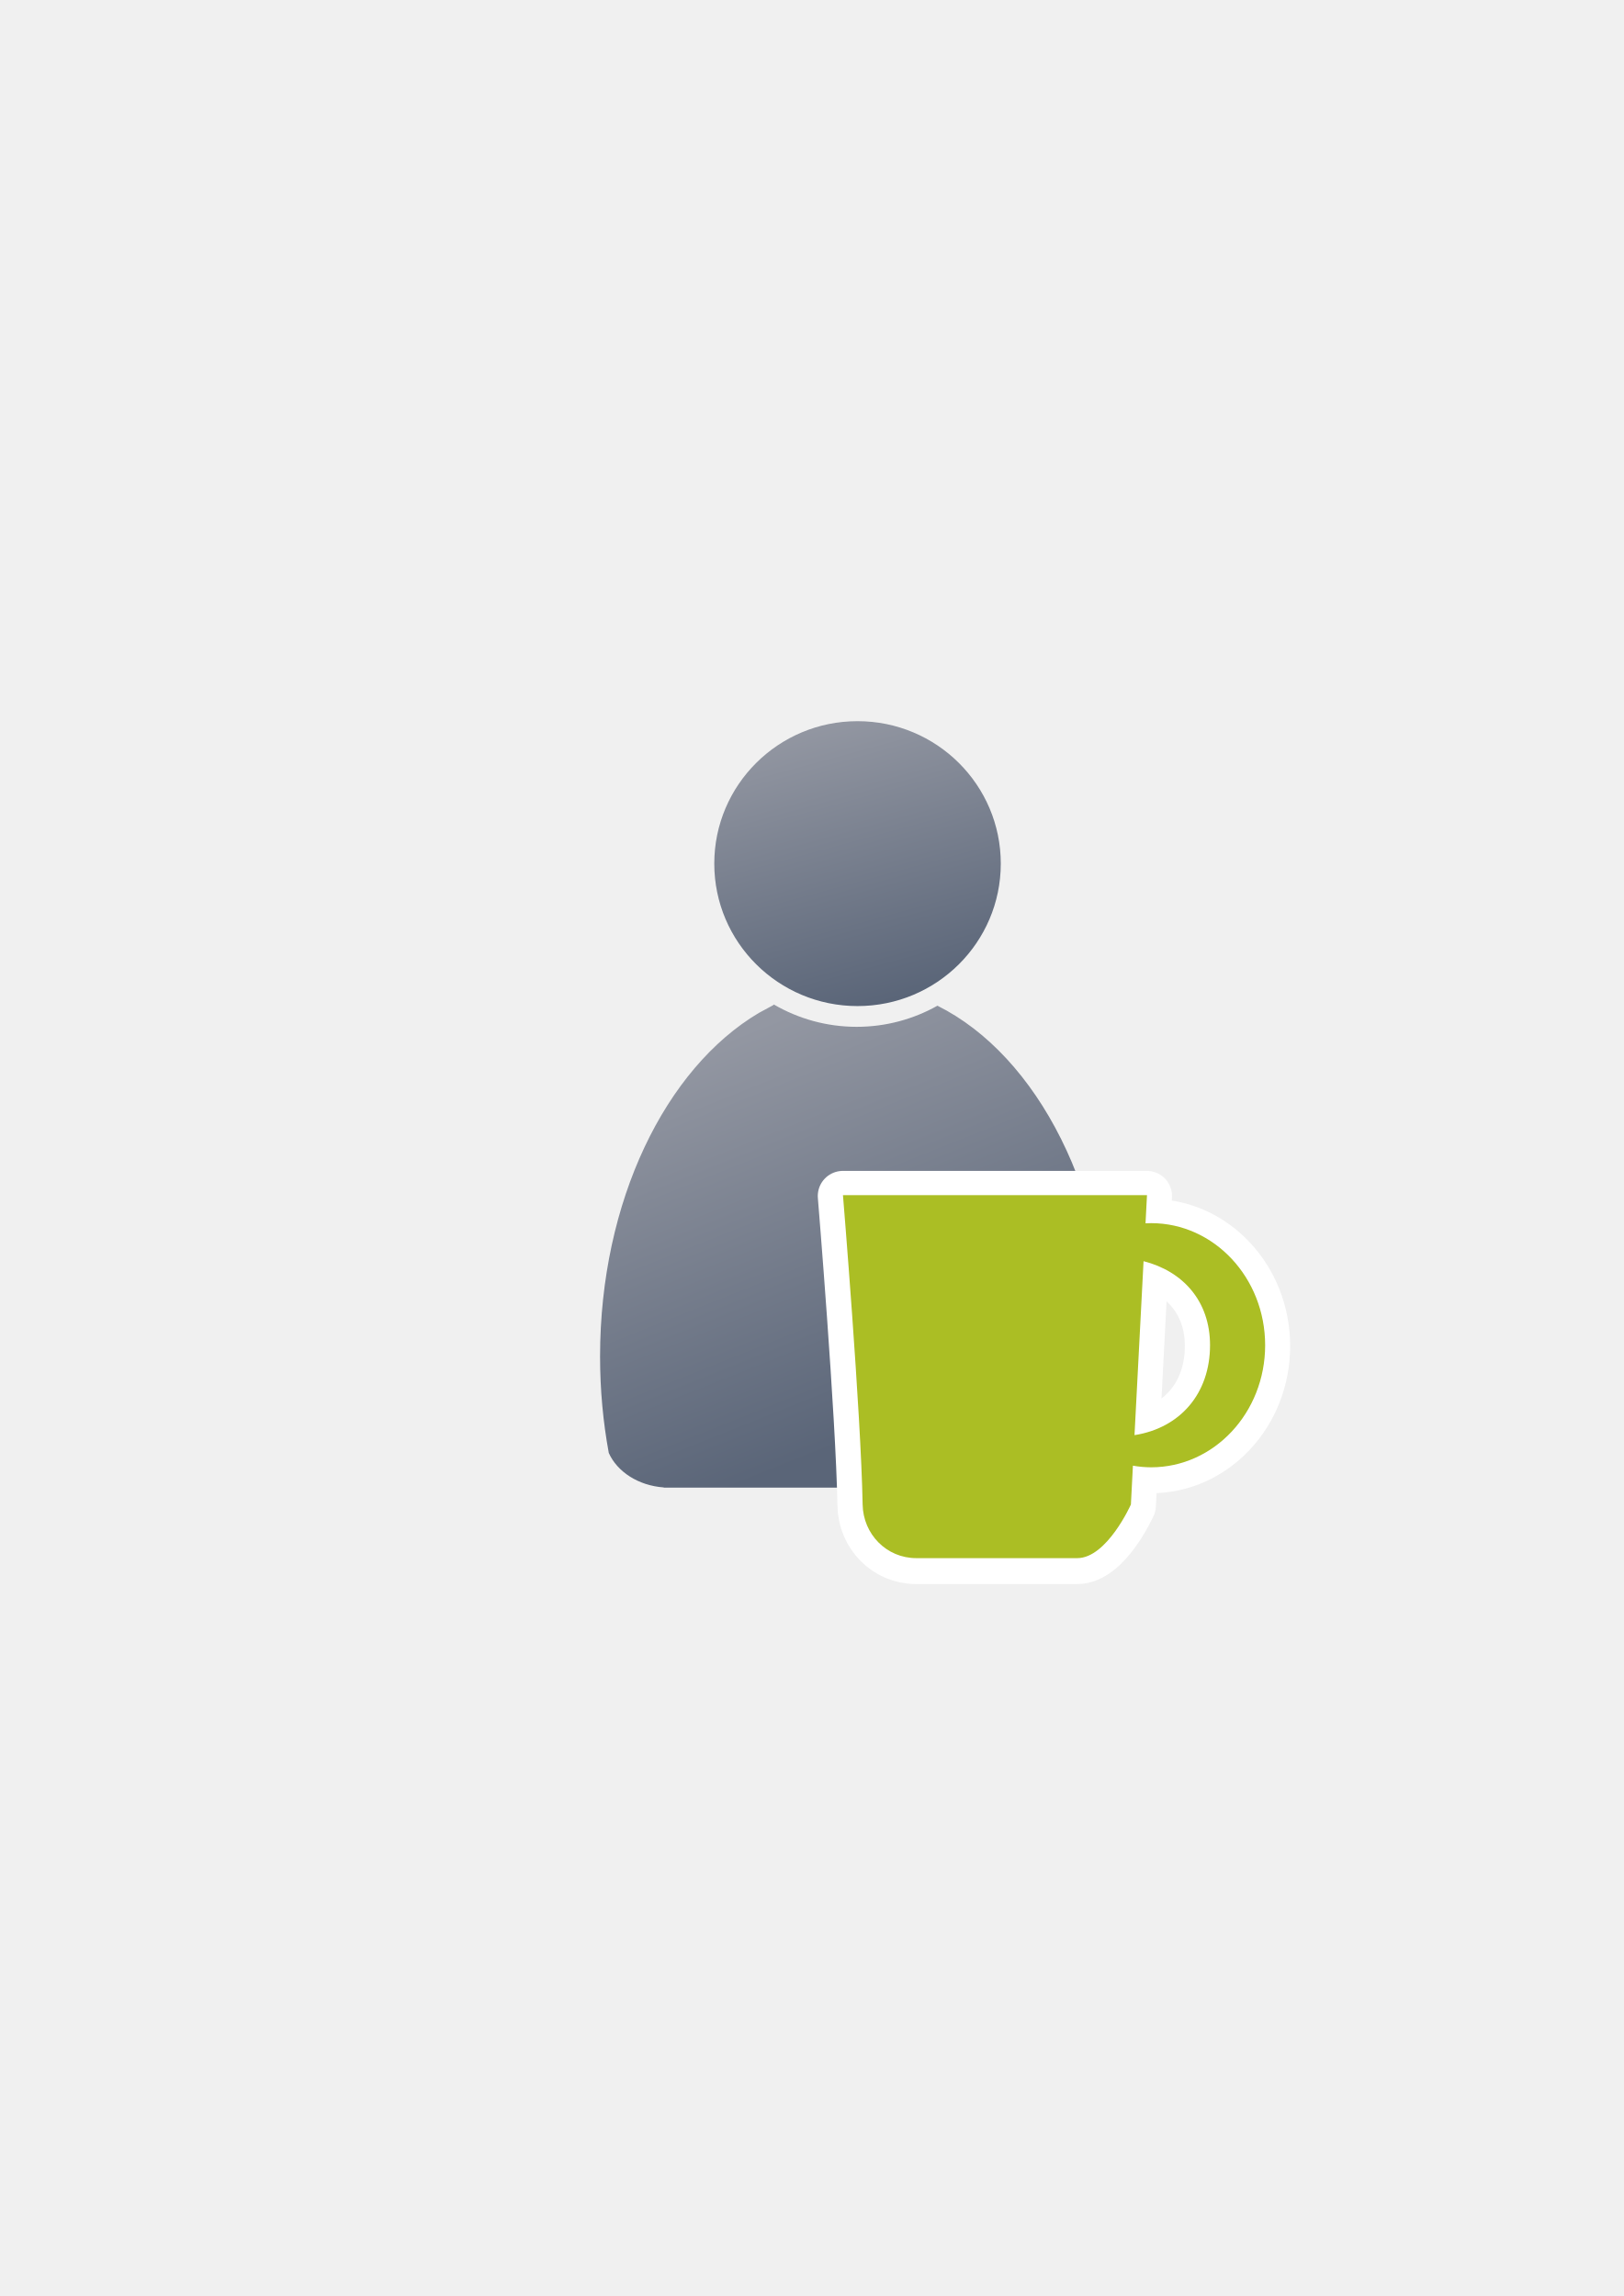
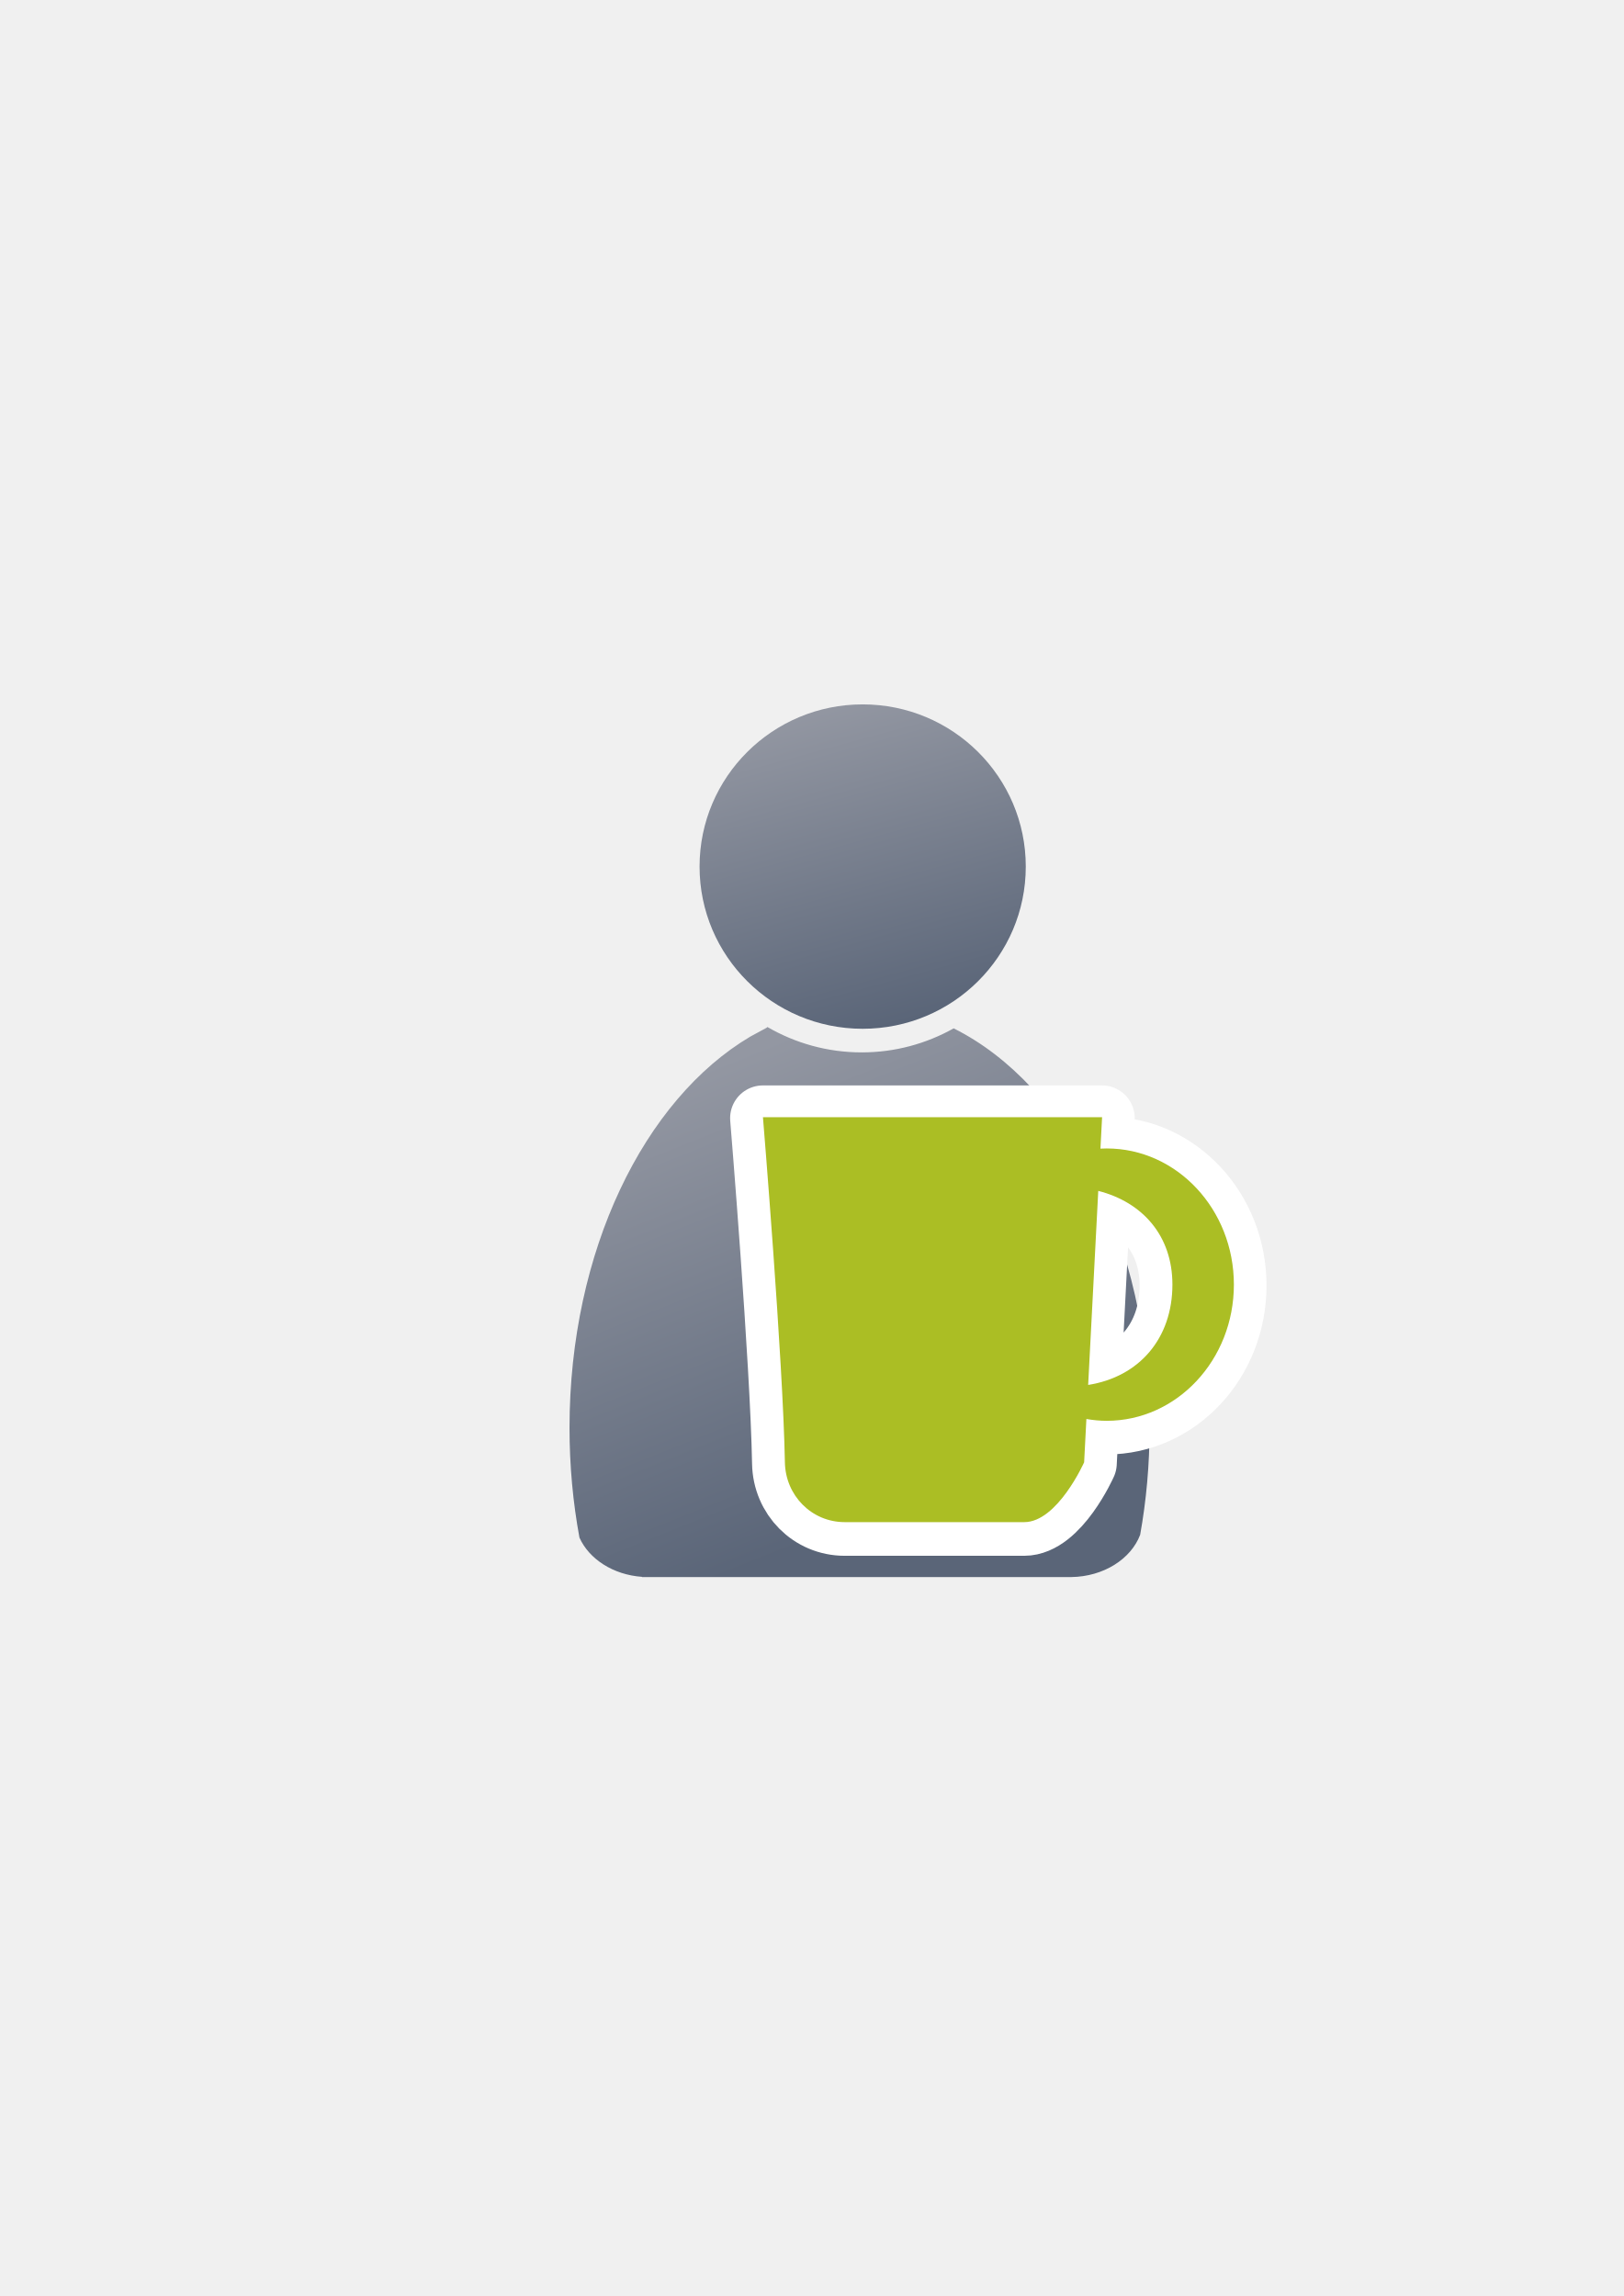
<svg xmlns="http://www.w3.org/2000/svg" xmlns:xlink="http://www.w3.org/1999/xlink" width="210mm" height="297mm" viewBox="0 0 744.094 1052.362" id="svg2" version="1.1">
  <defs id="defs4">
    <linearGradient id="linearGradient4254">
      <stop style="stop-color:#9397a2;stop-opacity:1" offset="0" id="stop4256" />
      <stop style="stop-color:#5a6578;stop-opacity:1" offset="1" id="stop4258" />
    </linearGradient>
    <linearGradient id="linearGradient2224">
      <stop id="stop2226" offset="0" style="stop-color:#7c7c7c;stop-opacity:1;" />
      <stop id="stop2228" offset="1" style="stop-color:#b8b8b8;stop-opacity:1;" />
    </linearGradient>
    <linearGradient id="linearGradient15218">
      <stop id="stop15220" offset="0" style="stop-color:#eeeeef;stop-opacity:1;" />
      <stop id="stop2736" offset="0.599" style="stop-color:#d3d7cf;stop-opacity:1;" />
      <stop id="stop2738" offset="0.828" style="stop-color:#ffffff;stop-opacity:1;" />
      <stop id="stop15222" offset="1" style="stop-color:#d3d7cf;stop-opacity:1;" />
    </linearGradient>
    <pattern y="0" x="0" height="6" width="6" patternUnits="userSpaceOnUse" id="EMFhbasepattern" />
    <pattern y="0" x="0" height="6" width="6" patternUnits="userSpaceOnUse" id="EMFhbasepattern-5" />
    <linearGradient xlink:href="#linearGradient4254" id="linearGradient4260" x1="380.01" y1="330.406" x2="414.616" y2="457.181" gradientUnits="userSpaceOnUse" gradientTransform="translate(0.3700576,-0.3946611)" />
    <linearGradient xlink:href="#linearGradient4254" id="linearGradient4268" x1="358.431" y1="465.731" x2="429.966" y2="644.629" gradientUnits="userSpaceOnUse" />
  </defs>
  <g id="layer1">
-     <g id="g4168">
-       <flowRoot style="font-style:normal;font-weight:normal;font-size:40px;line-height:125%;font-family:sans-serif;letter-spacing:0px;word-spacing:0px;fill:#000000;fill-opacity:1;stroke:none;stroke-width:1px;stroke-linecap:butt;stroke-linejoin:miter;stroke-opacity:1" id="flowRoot4169" xml:space="preserve">
-         <flowRegion id="flowRegion4171">
-           <rect y="427.08" x="89.541" height="88.789" width="56.433" id="rect4173" />
-         </flowRegion>
-         <flowPara id="flowPara4175" />
-       </flowRoot>
-       <g id="g4293">
-         <rect style="fill:none;fill-rule:evenodd;stroke:none;stroke-width:1px;stroke-linecap:butt;stroke-linejoin:miter;stroke-opacity:1" id="rect3336" width="400" height="400" x="189.145" y="322.27" />
-         <g id="g4289">
-           <path id="path2176" d="m 354.643,460.416 c -0.117,0.104 -0.224,0.216 -0.346,0.316 l -6.543,3.545 c -42.676,25.281 -72.762,86.259 -72.762,157.469 0,15.295 1.395,30.114 3.998,44.213 3.861,8.637 13.562,14.968 25.186,15.795 l 0,0.096 172.762,0 0,-0.008 c 13.046,-0.184 24.035,-7.283 27.727,-17.016 2.47,-13.759 3.791,-28.194 3.791,-43.08 0,-74.549 -32.977,-137.884 -78.852,-160.785 -10.953,6.149 -23.578,9.678 -37.004,9.678 -13.817,10e-6 -26.787,-3.737 -37.957,-10.223 z" style="fill:url(#linearGradient4268);fill-opacity:1;stroke:none;stroke-width:41.152;stroke-linecap:round;stroke-linejoin:round;stroke-opacity:1" />
-           <ellipse ry="65.293" rx="65.647" cx="392.98" cy="395.838" id="circle2187-6" style="fill:url(#linearGradient4260);fill-opacity:1;stroke:none;stroke-width:14;stroke-miterlimit:4;stroke-dasharray:none;stroke-opacity:1" />
-         </g>
-       </g>
+     <flowRoot xml:space="preserve" id="flowRoot4169" style="font-style:normal;font-weight:normal;font-size:40px;line-height:125%;font-family:sans-serif;letter-spacing:0px;word-spacing:0px;fill:#000000;fill-opacity:1;stroke:none;stroke-width:1px;stroke-linecap:butt;stroke-linejoin:miter;stroke-opacity:1">
+       <flowRegion id="flowRegion4171">
+         <rect id="rect4173" width="56.433" height="88.789" x="89.541" y="427.08" />
+       </flowRegion>
+       <flowPara id="flowPara4175" />
+     </flowRoot>
+     <rect style="fill:none;fill-rule:evenodd;stroke:none;stroke-width:1px;stroke-linecap:butt;stroke-linejoin:miter;stroke-opacity:1" id="rect3336" width="400" height="400" x="189.145" y="322.27" />
+     <g id="g4289" transform="matrix(1.138613,0,0,1.138613,-52.11756,-53.51339)">
+       <path id="path2176" d="m 354.643,460.416 c -0.117,0.104 -0.224,0.216 -0.346,0.316 l -6.543,3.545 c -42.676,25.281 -72.762,86.259 -72.762,157.469 0,15.295 1.395,30.114 3.998,44.213 3.861,8.637 13.562,14.968 25.186,15.795 l 0,0.096 172.762,0 0,-0.008 c 13.046,-0.184 24.035,-7.283 27.727,-17.016 2.47,-13.759 3.791,-28.194 3.791,-43.08 0,-74.549 -32.977,-137.884 -78.852,-160.785 -10.953,6.149 -23.578,9.678 -37.004,9.678 -13.817,10e-6 -26.787,-3.737 -37.957,-10.223 z" style="fill:url(#linearGradient4268);fill-opacity:1;stroke:none;stroke-width:41.152;stroke-linecap:round;stroke-linejoin:round;stroke-opacity:1" />
+       <ellipse ry="65.293" rx="65.647" cx="392.98" cy="395.838" id="circle2187-6" style="fill:url(#linearGradient4260);fill-opacity:1;stroke:none;stroke-width:14;stroke-miterlimit:4;stroke-dasharray:none;stroke-opacity:1" />
    </g>
-     <g id="g4171">
-       <path id="rect4155-3" d="m 386.264,548.175 c 0,0 8.259,99.799 9.015,141.787 0.241,13.619 10.966,24.588 24.588,24.588 l 73.763,0 c 13.621,0 24.588,-24.588 24.588,-24.588 l 0.925,-17.794 c 2.74,0.48 5.526,0.743 8.336,0.749 28.862,0 52.259,-25.051 52.259,-55.954 0.002,-30.904 -23.396,-55.957 -52.259,-55.957 -0.854,0.002 -1.708,0.026 -2.558,0.072 l 0.671,-12.903 -139.328,0 z m 137.754,30.268 c 18.137,4.626 30.465,18.379 30.465,38.481 -2.3e-4,22.172 -13.666,37.951 -34.613,41.248 l 4.148,-79.73 z" style="opacity:1;fill:#abbe24;fill-opacity:1;stroke:#ffffff;stroke-width:23;stroke-linecap:round;stroke-linejoin:round;stroke-miterlimit:4;stroke-dasharray:none;stroke-opacity:1" />
-       <path id="rect4155" d="m 386.303,547.792 c 0,0 8.259,99.799 9.015,141.787 0.241,13.619 10.966,24.588 24.588,24.588 l 73.763,0 c 13.621,0 24.588,-24.588 24.588,-24.588 l 0.925,-17.794 c 2.74,0.48 5.526,0.743 8.336,0.749 28.862,0 52.259,-25.051 52.259,-55.954 0.002,-30.904 -23.396,-55.957 -52.259,-55.957 -0.854,0.002 -1.708,0.026 -2.558,0.072 l 0.671,-12.903 -139.328,0 z m 137.754,30.268 c 18.137,4.626 30.465,18.379 30.465,38.481 -2.3e-4,22.172 -13.666,37.951 -34.613,41.248 l 4.148,-79.73 z" style="opacity:1;fill:#abbe24;fill-opacity:1;stroke:none;stroke-width:12;stroke-linecap:round;stroke-linejoin:round;stroke-miterlimit:4;stroke-dasharray:none;stroke-opacity:1" />
-     </g>
+     <path style="opacity:1;fill:#abbe24;fill-opacity:1;stroke:#ffffff;stroke-width:30;stroke-linecap:round;stroke-linejoin:round;stroke-miterlimit:4;stroke-dasharray:none;stroke-opacity:1" d="m 349.592,512.503 c 0,0 9.213,111.324 10.056,158.161 0.269,15.192 12.233,27.427 27.427,27.427 l 82.281,0 c 15.194,0 27.427,-27.427 27.427,-27.427 l 1.032,-19.849 c 3.057,0.535 6.164,0.829 9.299,0.835 32.195,0 58.294,-27.944 58.294,-62.416 0.002,-34.473 -26.098,-62.419 -58.294,-62.419 -0.953,0.002 -1.905,0.029 -2.853,0.08 l 0.749,-14.393 -155.418,0 z m 153.663,33.763 c 20.232,5.16 33.983,20.501 33.983,42.926 -2.6e-4,24.733 -15.244,42.334 -38.61,46.012 l 4.627,-88.937 z" id="rect4155-3" />
+     <path style="opacity:1;fill:#abbe24;fill-opacity:1;stroke:none;stroke-width:12;stroke-linecap:round;stroke-linejoin:round;stroke-miterlimit:4;stroke-dasharray:none;stroke-opacity:1" d="m 349.636,512.076 c 0,0 9.213,111.324 10.056,158.161 0.269,15.192 12.233,27.427 27.427,27.427 l 82.281,0 c 15.194,0 27.427,-27.427 27.427,-27.427 l 1.032,-19.849 c 3.057,0.535 6.164,0.829 9.299,0.835 32.195,0 58.294,-27.944 58.294,-62.416 0.002,-34.473 -26.098,-62.419 -58.294,-62.419 -0.953,0.002 -1.905,0.029 -2.853,0.08 l 0.749,-14.393 -155.418,0 z m 153.663,33.763 c 20.232,5.16 33.983,20.501 33.983,42.926 -2.6e-4,24.733 -15.244,42.334 -38.61,46.012 l 4.627,-88.938 z" id="rect4155" />
  </g>
</svg>
